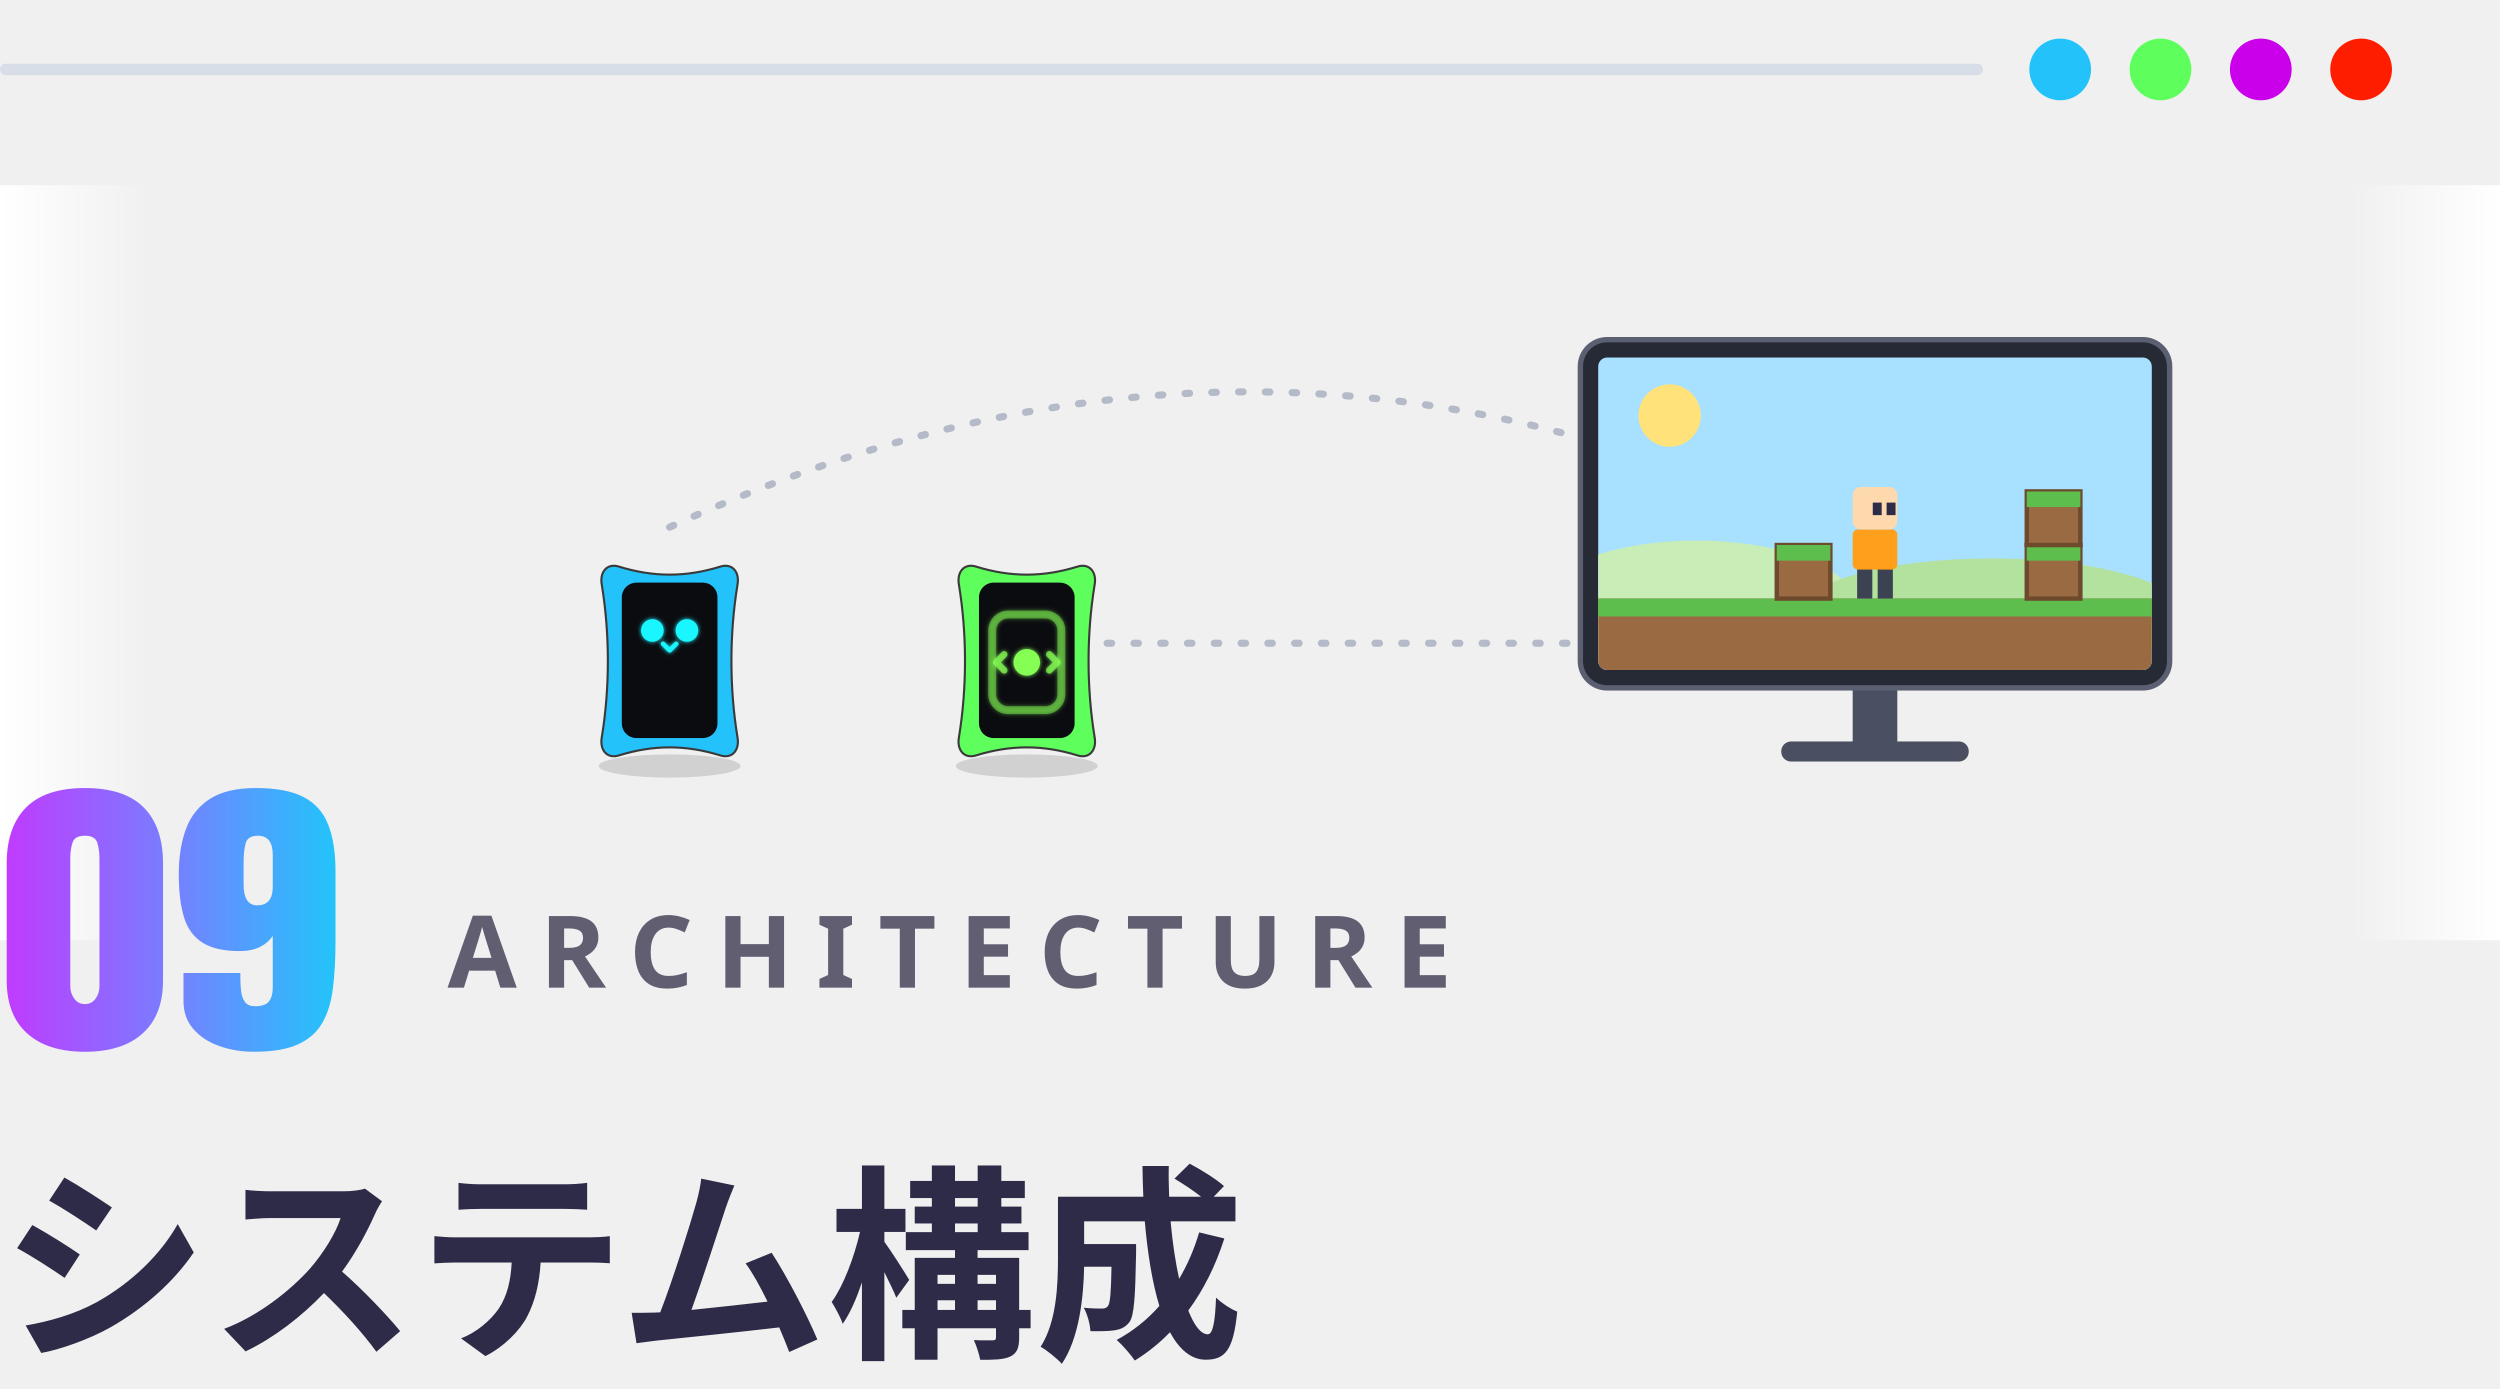
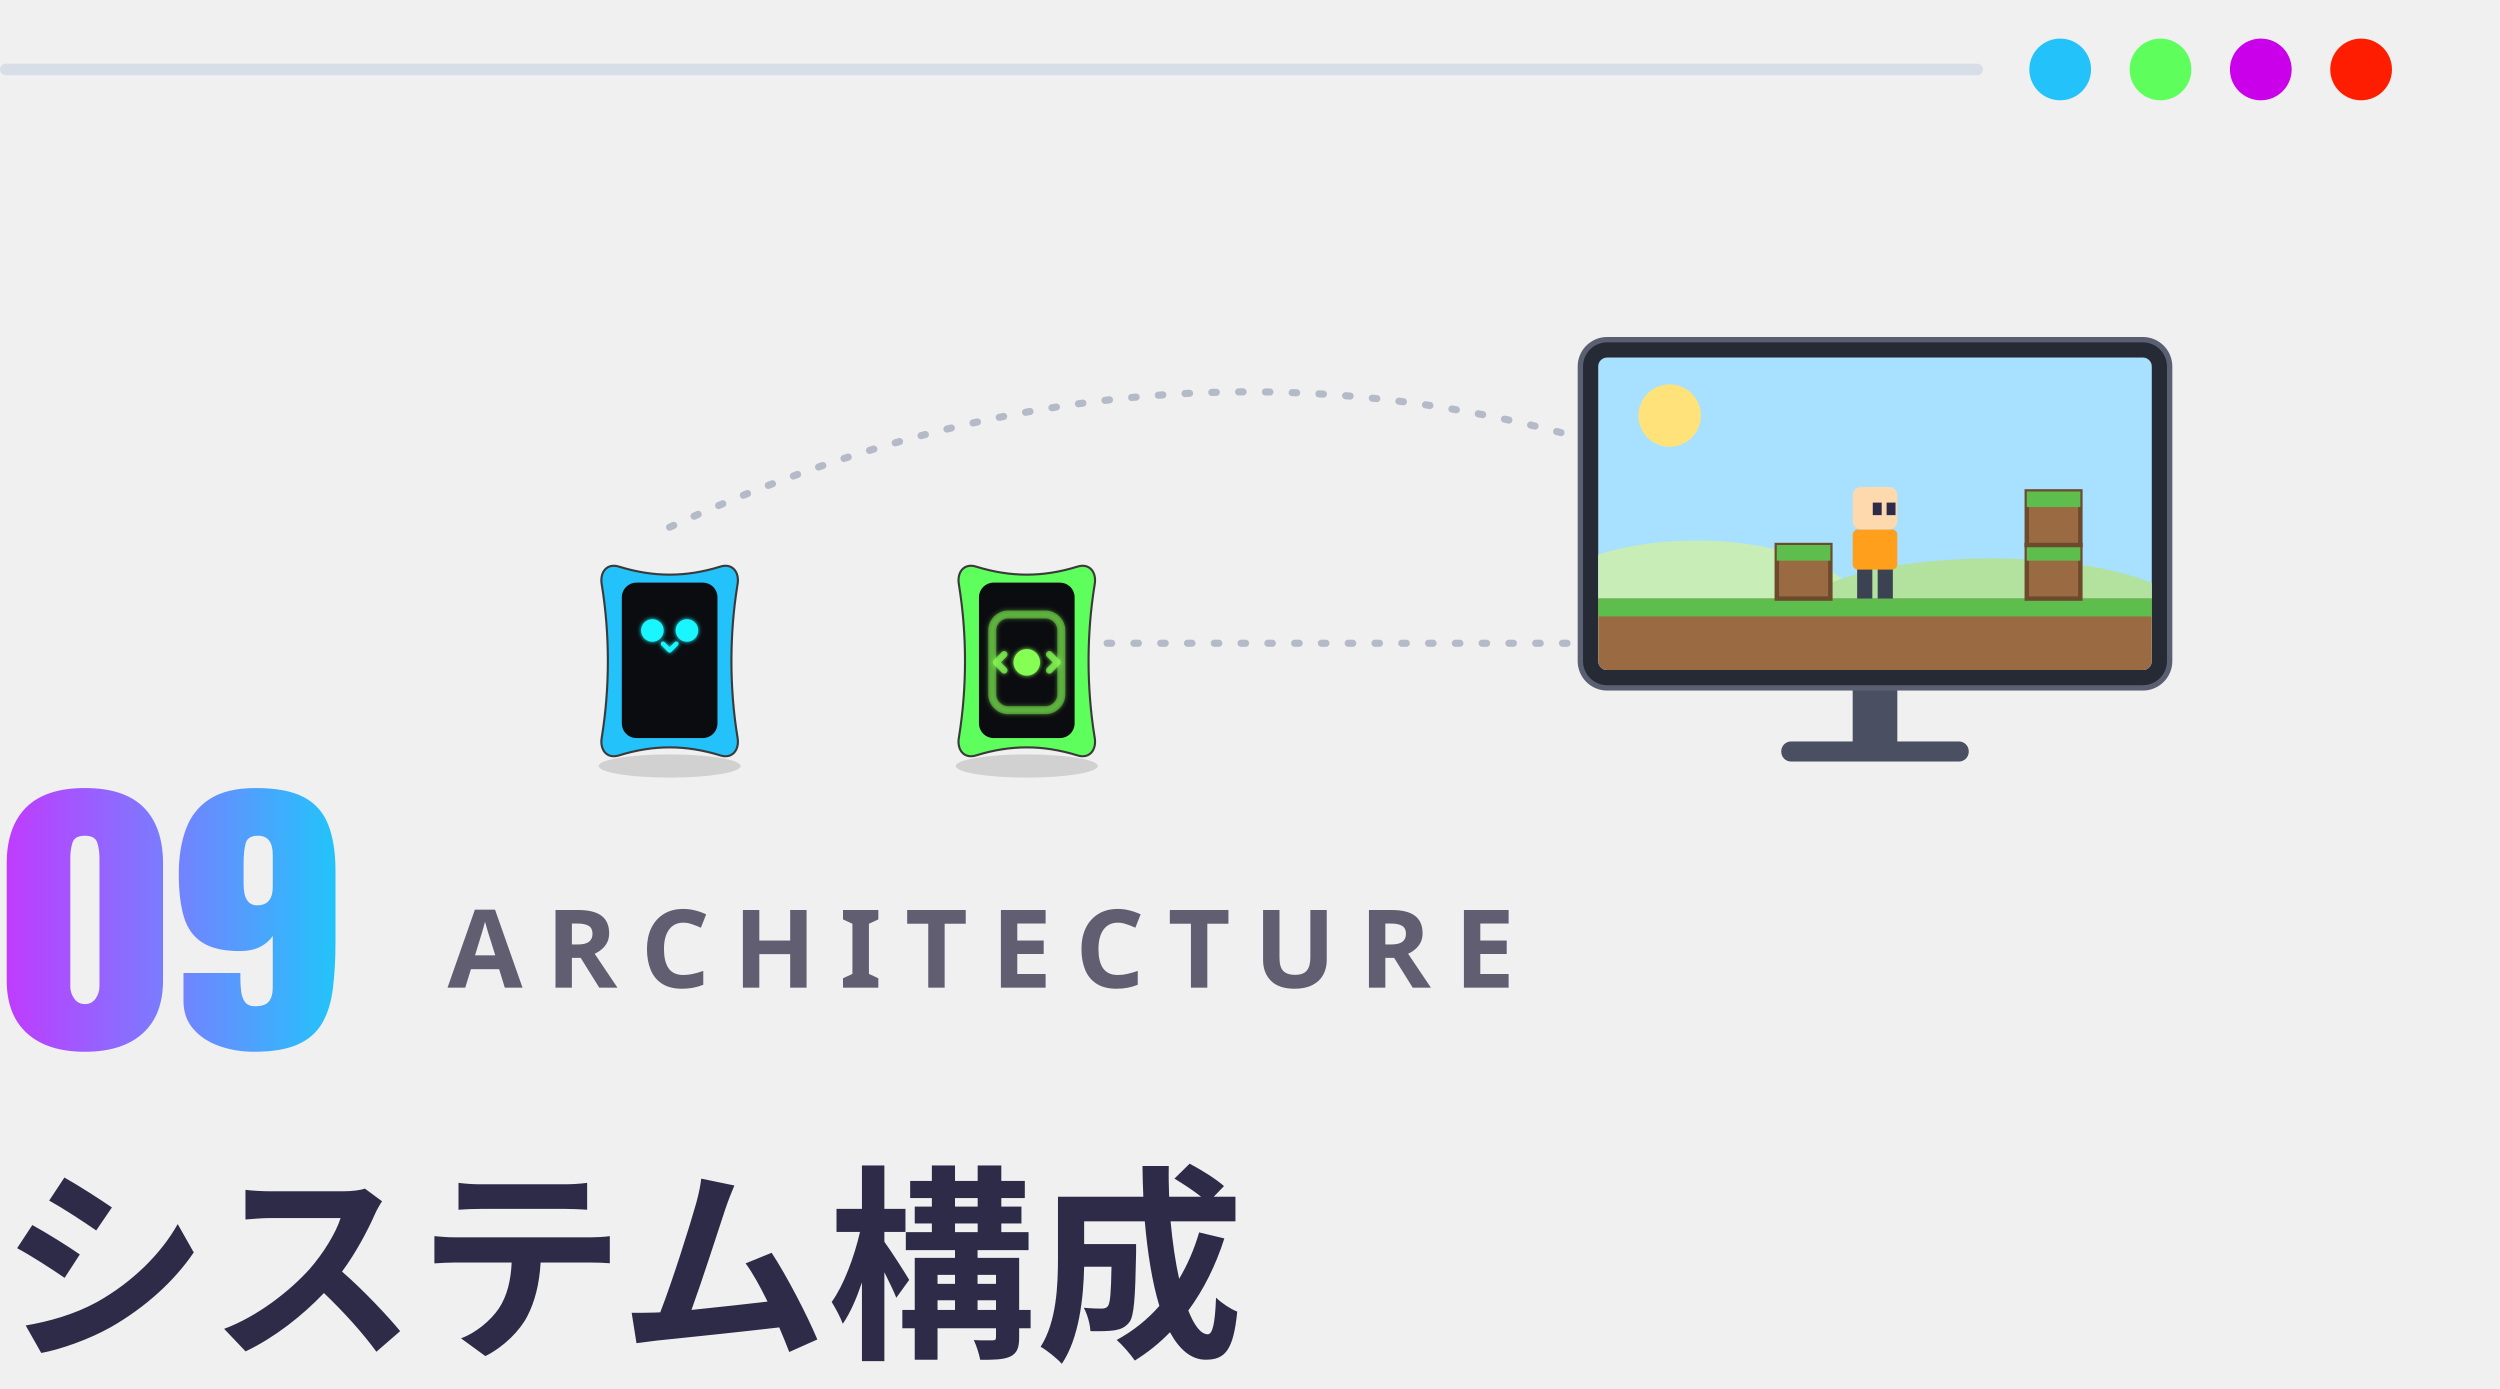
<svg xmlns="http://www.w3.org/2000/svg" viewBox="0 0 324 180" width="324" height="180" role="img">
  <defs>
    <filter id="glow" x="-30%" y="-30%" width="160%" height="160%">
      <feGaussianBlur stdDeviation="1.6" />
    </filter>
    <linearGradient id="brand" x1="0" y1="0" x2="1" y2="0">
      <stop offset="0" stop-color="#C03BFF" />
      <stop offset=".55" stop-color="#6F86FF" />
      <stop offset="1" stop-color="#22C4FA" />
    </linearGradient>
    <linearGradient id="bg" x1="0" y1="0" x2="1" y2="1">
      <stop offset="0" stop-color="#E8FAFF" />
      <stop offset="1" stop-color="#FFF5DC" />
    </linearGradient>
    <style>
.jp{font-family:'Hiragino Sans','Hiragino Kaku Gothic ProN','Yu Gothic UI','Yu Gothic','Meiryo','Noto Sans JP','Noto Sans CJK JP',sans-serif}
.disp{font-family:Impact,Haettenschweiler,'Anton','Arial Narrow Bold','Arial Black',sans-serif}
.gh{font-family:-apple-system,BlinkMacSystemFont,'Segoe UI','Noto Sans',Helvetica,Arial,sans-serif}
.rnd{font-family:RcRounded,'Hiragino Maru Gothic ProN','Yu Gothic UI','Noto Sans JP',sans-serif}
.hand{font-family:RcHand,'Hiragino Maru Gothic ProN','Yu Gothic UI','Noto Sans JP',sans-serif}
.mono{font-family:ui-monospace,SFMono-Regular,'Cascadia Mono',Consolas,'Liberation Mono',monospace}

@keyframes bob{0%,100%{transform:translateY(0)}50%{transform:translateY(-5px)}}
@keyframes blink{0%,90%,100%{transform:scaleY(1)}94%{transform:scaleY(.12)}}
@keyframes flow{to{stroke-dashoffset:-28}}
@keyframes pulse{0%,100%{opacity:.55}50%{opacity:1}}
.bob{animation:bob 2.6s ease-in-out infinite}
.eyes{transform-box:fill-box;transform-origin:center;animation:blink 4.8s infinite}
.flow{stroke-dasharray:6 8;animation:flow 1.1s linear infinite}
.pulse{animation:pulse 2.4s ease-in-out infinite}
@media (prefers-reduced-motion:reduce){.bob,.eyes,.flow,.pulse{animation:none}}
@keyframes spin{to{transform:rotate(360deg)}}.spin{animation:spin 1.1s linear infinite}@keyframes drip{0%{transform:translateY(0);opacity:1}100%{transform:translateY(8px);opacity:0}}.drip{animation:drip .8s ease-in infinite}@media (prefers-reduced-motion:reduce){*{animation:none!important}}@keyframes ln9{0%{transform:translateX(0);opacity:0}10%{opacity:1}90%{opacity:1}100%{transform:translateX(102.0px);opacity:0}}.ln9{animation:ln9 .72s linear infinite}@keyframes k-lnv9{0%{opacity:0}3.7%{opacity:0}4%{opacity:1}92%{opacity:1}92.3%{opacity:0}100%{opacity:0}}.lnv9{opacity:0;animation:k-lnv9 9s linear infinite}@keyframes k-w9{0%{transform:translate(0px,0px);animation-timing-function:cubic-bezier(.45,0,.55,1)}25%{transform:translate(-24px,0px);animation-timing-function:cubic-bezier(.45,0,.55,1)}50%{transform:translate(0px,0px);animation-timing-function:cubic-bezier(.45,0,.55,1)}75%{transform:translate(-24px,0px);animation-timing-function:cubic-bezier(.45,0,.55,1)}100%{transform:translate(0px,0px)}}.w9{animation:k-w9 9s linear infinite}@keyframes k-ok9{0%{transform:scale(0)}29%{transform:scale(0);animation-timing-function:cubic-bezier(0,.55,.45,1)}31.5%{transform:scale(1.3);animation-timing-function:cubic-bezier(.45,0,.55,1)}33%{transform:scale(1)}42%{transform:scale(1);animation-timing-function:cubic-bezier(.55,0,1,.45)}44%{transform:scale(0)}100%{transform:scale(0)}}.ok9{animation:k-ok9 9s linear infinite;transform-box:fill-box;transform-origin:50% 50%}.ok9{transform:scale(0)}@keyframes k-e9x{0%{transform:translateX(150px)}9%{transform:translateX(150px);animation-timing-function:linear}29%{transform:translateX(356.0px)}100%{transform:translateX(356.0px)}}@keyframes k-e9y{0%{transform:translateY(40px)}9%{transform:translateY(40px);animation-timing-function:cubic-bezier(0,.55,.45,1)}19%{transform:translateY(14px);animation-timing-function:cubic-bezier(.55,0,1,.45)}29%{transform:translateY(22px)}100%{transform:translateY(22px)}}@keyframes k-e9o{0%{opacity:0}8.8%{opacity:0}9%{opacity:1}29%{opacity:1}29.2%{opacity:0}100%{opacity:0}}.e9x{animation:k-e9x 9s linear infinite}.e9y{animation:k-e9y 9s linear infinite}.e9o{opacity:0;animation:k-e9o 9s linear infinite}@keyframes k-e9r{0%{transform:rotate(0deg)}9%{transform:rotate(0deg);animation-timing-function:linear}29%{transform:rotate(-20deg)}100%{transform:rotate(-20deg)}}.e9r{animation:k-e9r 9s linear infinite;transform-box:fill-box;transform-origin:50% 50%}@keyframes k-e9bx{0%{transform:translateX(356.0px)}50%{transform:translateX(356.0px);animation-timing-function:linear}66%{transform:translateX(150px)}100%{transform:translateX(150px)}}@keyframes k-e9by{0%{transform:translateY(22px)}50%{transform:translateY(22px);animation-timing-function:cubic-bezier(0,.55,.45,1)}58%{transform:translateY(14px);animation-timing-function:cubic-bezier(.55,0,1,.45)}66%{transform:translateY(40px)}100%{transform:translateY(40px)}}@keyframes k-e9bo{0%{opacity:0}49.8%{opacity:0}50%{opacity:1}66%{opacity:1}66.2%{opacity:0}100%{opacity:0}}.e9bx{animation:k-e9bx 9s linear infinite}.e9by{animation:k-e9by 9s linear infinite}.e9bo{opacity:0;animation:k-e9bo 9s linear infinite}@keyframes k-e9br{0%{transform:rotate(0deg)}50%{transform:rotate(0deg);animation-timing-function:linear}66%{transform:rotate(20deg)}100%{transform:rotate(20deg)}}.e9br{animation:k-e9br 9s linear infinite;transform-box:fill-box;transform-origin:50% 50%}@keyframes k-e9gx{0%{transform:translateX(356.0px)}52%{transform:translateX(356.0px);animation-timing-function:linear}66%{transform:translateX(230px)}100%{transform:translateX(230px)}}@keyframes k-e9gy{0%{transform:translateY(22px)}52%{transform:translateY(22px);animation-timing-function:cubic-bezier(0,.55,.45,1)}59%{transform:translateY(16px);animation-timing-function:cubic-bezier(.55,0,1,.45)}66%{transform:translateY(40px)}100%{transform:translateY(40px)}}@keyframes k-e9go{0%{opacity:0}51.8%{opacity:0}52%{opacity:1}66%{opacity:1}66.2%{opacity:0}100%{opacity:0}}.e9gx{animation:k-e9gx 9s linear infinite}.e9gy{animation:k-e9gy 9s linear infinite}.e9go{opacity:0;animation:k-e9go 9s linear infinite}@keyframes k-e9gr{0%{transform:rotate(0deg)}52%{transform:rotate(0deg);animation-timing-function:linear}66%{transform:rotate(20deg)}100%{transform:rotate(20deg)}}.e9gr{animation:k-e9gr 9s linear infinite;transform-box:fill-box;transform-origin:50% 50%}@keyframes x-b9{0%{transform:translateX(0px);animation-timing-function:cubic-bezier(.45,0,.55,1)}6%{transform:translateX(0px);animation-timing-function:cubic-bezier(.45,0,.55,1)}9%{transform:translateX(0px);animation-timing-function:cubic-bezier(.55,0,1,.45)}11.5%{transform:translateX(0px);animation-timing-function:cubic-bezier(.45,0,.55,1)}13%{transform:translateX(0px);animation-timing-function:cubic-bezier(.45,0,.55,1)}64%{transform:translateX(0px);animation-timing-function:cubic-bezier(.45,0,.55,1)}66%{transform:translateX(0px);animation-timing-function:cubic-bezier(0,.55,.45,1)}67%{transform:translateX(0px);animation-timing-function:cubic-bezier(0,.55,.45,1)}70%{transform:translateX(0px);animation-timing-function:cubic-bezier(.55,0,1,.45)}73%{transform:translateX(0px);animation-timing-function:cubic-bezier(0,.55,.45,1)}75%{transform:translateX(0px);animation-timing-function:cubic-bezier(.45,0,.55,1)}92%{transform:translateX(0px);animation-timing-function:cubic-bezier(.45,0,.55,1)}100%{transform:translateX(0px);animation-timing-function:cubic-bezier(.45,0,.55,1)}}@keyframes y-b9{0%{transform:translateY(0px);animation-timing-function:cubic-bezier(.45,0,.55,1)}6%{transform:translateY(0px);animation-timing-function:cubic-bezier(.45,0,.55,1)}9%{transform:translateY(-8px);animation-timing-function:cubic-bezier(.55,0,1,.45)}11.5%{transform:translateY(0px);animation-timing-function:cubic-bezier(.45,0,.55,1)}13%{transform:translateY(0px);animation-timing-function:cubic-bezier(.45,0,.55,1)}64%{transform:translateY(0px);animation-timing-function:cubic-bezier(.45,0,.55,1)}66%{transform:translateY(0px);animation-timing-function:cubic-bezier(0,.55,.45,1)}67%{transform:translateY(0px);animation-timing-function:cubic-bezier(0,.55,.45,1)}70%{transform:translateY(-10px);animation-timing-function:cubic-bezier(.55,0,1,.45)}73%{transform:translateY(0px);animation-timing-function:cubic-bezier(0,.55,.45,1)}75%{transform:translateY(0px);animation-timing-function:cubic-bezier(.45,0,.55,1)}92%{transform:translateY(0px);animation-timing-function:cubic-bezier(.45,0,.55,1)}100%{transform:translateY(0px);animation-timing-function:cubic-bezier(.45,0,.55,1)}}@keyframes p-b9{0%{transform:rotate(0deg) scale(1,1);animation-timing-function:cubic-bezier(.45,0,.55,1)}6%{transform:rotate(-6deg) scale(1.04,0.95);animation-timing-function:cubic-bezier(.45,0,.55,1)}9%{transform:rotate(8deg) scale(0.95,1.06);animation-timing-function:cubic-bezier(.55,0,1,.45)}11.5%{transform:rotate(0deg) scale(1.06,0.94);animation-timing-function:cubic-bezier(.45,0,.55,1)}13%{transform:rotate(0deg) scale(1,1);animation-timing-function:cubic-bezier(.45,0,.55,1)}64%{transform:rotate(0deg) scale(1,1);animation-timing-function:cubic-bezier(.45,0,.55,1)}66%{transform:rotate(0deg) scale(1.1,0.88);animation-timing-function:cubic-bezier(0,.55,.45,1)}67%{transform:rotate(0deg) scale(1.1,0.88);animation-timing-function:cubic-bezier(0,.55,.45,1)}70%{transform:rotate(0deg) scale(0.93,1.1);animation-timing-function:cubic-bezier(.55,0,1,.45)}73%{transform:rotate(0deg) scale(1.1,0.88);animation-timing-function:cubic-bezier(0,.55,.45,1)}75%{transform:rotate(0deg) scale(1,1);animation-timing-function:cubic-bezier(.45,0,.55,1)}92%{transform:rotate(0deg) scale(1,1);animation-timing-function:cubic-bezier(.45,0,.55,1)}100%{transform:rotate(0deg) scale(1,1);animation-timing-function:cubic-bezier(.45,0,.55,1)}}.x-b9{animation:x-b9 9s linear 0s infinite}.y-b9{animation:y-b9 9s linear 0s infinite}.p-b9{animation:p-b9 9s linear 0s infinite;transform-box:fill-box;transform-origin:50% 100%}@keyframes s-b9{0%{transform:scale(1.00);animation-timing-function:cubic-bezier(.45,0,.55,1)}6%{transform:scale(1.00);animation-timing-function:cubic-bezier(.45,0,.55,1)}9%{transform:scale(0.82);animation-timing-function:cubic-bezier(.55,0,1,.45)}11.5%{transform:scale(1.00);animation-timing-function:cubic-bezier(.45,0,.55,1)}13%{transform:scale(1.00);animation-timing-function:cubic-bezier(.45,0,.55,1)}64%{transform:scale(1.00);animation-timing-function:cubic-bezier(.45,0,.55,1)}66%{transform:scale(1.00);animation-timing-function:cubic-bezier(0,.55,.45,1)}67%{transform:scale(1.00);animation-timing-function:cubic-bezier(0,.55,.45,1)}70%{transform:scale(0.78);animation-timing-function:cubic-bezier(.55,0,1,.45)}73%{transform:scale(1.00);animation-timing-function:cubic-bezier(0,.55,.45,1)}75%{transform:scale(1.00);animation-timing-function:cubic-bezier(.45,0,.55,1)}92%{transform:scale(1.00);animation-timing-function:cubic-bezier(.45,0,.55,1)}100%{transform:scale(1.00);animation-timing-function:cubic-bezier(.45,0,.55,1)}}.s-b9{animation:s-b9 9s linear 0s infinite;transform-box:fill-box;transform-origin:50% 50%}@keyframes k-b9-f0{0%{opacity:1}66%{opacity:1}66.3%{opacity:0}91.7%{opacity:0}92%{opacity:1}100%{opacity:1}}.b9-f0{opacity:1;animation:k-b9-f0 9s linear infinite}@keyframes k-b9-f1{0%{opacity:0}65.7%{opacity:0}66%{opacity:1}92%{opacity:1}92.3%{opacity:0}100%{opacity:0}}.b9-f1{opacity:0;animation:k-b9-f1 9s linear infinite}@keyframes x-g9{0%{transform:translateX(0px);animation-timing-function:cubic-bezier(.45,0,.55,1)}25%{transform:translateX(0px);animation-timing-function:cubic-bezier(.45,0,.55,1)}50%{transform:translateX(0px);animation-timing-function:cubic-bezier(.45,0,.55,1)}66%{transform:translateX(0px);animation-timing-function:cubic-bezier(.45,0,.55,1)}67.5%{transform:translateX(0px);animation-timing-function:cubic-bezier(0,.55,.45,1)}70%{transform:translateX(0px);animation-timing-function:cubic-bezier(.55,0,1,.45)}72.5%{transform:translateX(0px);animation-timing-function:cubic-bezier(.45,0,.55,1)}75%{transform:translateX(0px);animation-timing-function:cubic-bezier(.45,0,.55,1)}100%{transform:translateX(0px);animation-timing-function:cubic-bezier(.45,0,.55,1)}}@keyframes y-g9{0%{transform:translateY(0px);animation-timing-function:cubic-bezier(.45,0,.55,1)}25%{transform:translateY(0px);animation-timing-function:cubic-bezier(.45,0,.55,1)}50%{transform:translateY(0px);animation-timing-function:cubic-bezier(.45,0,.55,1)}66%{transform:translateY(0px);animation-timing-function:cubic-bezier(.45,0,.55,1)}67.5%{transform:translateY(0px);animation-timing-function:cubic-bezier(0,.55,.45,1)}70%{transform:translateY(-8px);animation-timing-function:cubic-bezier(.55,0,1,.45)}72.5%{transform:translateY(0px);animation-timing-function:cubic-bezier(.45,0,.55,1)}75%{transform:translateY(0px);animation-timing-function:cubic-bezier(.45,0,.55,1)}100%{transform:translateY(0px);animation-timing-function:cubic-bezier(.45,0,.55,1)}}@keyframes p-g9{0%{transform:rotate(-4deg) scale(1,1);animation-timing-function:cubic-bezier(.45,0,.55,1)}25%{transform:rotate(4deg) scale(1,1);animation-timing-function:cubic-bezier(.45,0,.55,1)}50%{transform:rotate(-4deg) scale(1,1);animation-timing-function:cubic-bezier(.45,0,.55,1)}66%{transform:rotate(2deg) scale(1,1);animation-timing-function:cubic-bezier(.45,0,.55,1)}67.5%{transform:rotate(0deg) scale(1.1,0.88);animation-timing-function:cubic-bezier(0,.55,.45,1)}70%{transform:rotate(0deg) scale(0.95,1.06);animation-timing-function:cubic-bezier(.55,0,1,.45)}72.5%{transform:rotate(0deg) scale(1.06,0.94);animation-timing-function:cubic-bezier(.45,0,.55,1)}75%{transform:rotate(4deg) scale(1,1);animation-timing-function:cubic-bezier(.45,0,.55,1)}100%{transform:rotate(-4deg) scale(1,1);animation-timing-function:cubic-bezier(.45,0,.55,1)}}.x-g9{animation:x-g9 9s linear 0s infinite}.y-g9{animation:y-g9 9s linear 0s infinite}.p-g9{animation:p-g9 9s linear 0s infinite;transform-box:fill-box;transform-origin:50% 100%}@keyframes s-g9{0%{transform:scale(1.00);animation-timing-function:cubic-bezier(.45,0,.55,1)}25%{transform:scale(1.00);animation-timing-function:cubic-bezier(.45,0,.55,1)}50%{transform:scale(1.00);animation-timing-function:cubic-bezier(.45,0,.55,1)}66%{transform:scale(1.00);animation-timing-function:cubic-bezier(.45,0,.55,1)}67.5%{transform:scale(1.00);animation-timing-function:cubic-bezier(0,.55,.45,1)}70%{transform:scale(0.82);animation-timing-function:cubic-bezier(.55,0,1,.45)}72.5%{transform:scale(1.00);animation-timing-function:cubic-bezier(.45,0,.55,1)}75%{transform:scale(1.00);animation-timing-function:cubic-bezier(.45,0,.55,1)}100%{transform:scale(1.00);animation-timing-function:cubic-bezier(.45,0,.55,1)}}.s-g9{animation:s-g9 9s linear 0s infinite;transform-box:fill-box;transform-origin:50% 50%}@keyframes k-g9-f0{0%{opacity:1}100%{opacity:1}}.g9-f0{opacity:1;animation:k-g9-f0 9s linear infinite}@keyframes k-g9k{0%{transform:translate(12px,0px);animation-timing-function:cubic-bezier(.45,0,.55,1)}25%{transform:translate(-12px,0px);animation-timing-function:cubic-bezier(.45,0,.55,1)}50%{transform:translate(12px,0px);animation-timing-function:cubic-bezier(.45,0,.55,1)}75%{transform:translate(-12px,0px);animation-timing-function:cubic-bezier(.45,0,.55,1)}100%{transform:translate(12px,0px)}}.g9k{animation:k-g9k 9s linear infinite}</style>
  </defs>
  <rect x="0" y="8.25" width="257" height="1.5" rx=".75" fill="#D8DEE8" />
  <circle cx="267" cy="9" r="4" fill="#24C2FA" />
  <circle cx="280" cy="9" r="4" fill="#5EFF5D" />
  <circle cx="293" cy="9" r="4" fill="#CB00EA" />
  <circle cx="306" cy="9" r="4" fill="#FF1D00" />
  <g transform="translate(0 44)">
    <defs>
-       <linearGradient id="stagefade" x1="0" y1="0" x2="324" y2="0" gradientUnits="userSpaceOnUse">
-         <stop offset="0" stop-color="#FFFFFF" />
-         <stop offset="0.06" stop-color="#FFFFFF" stop-opacity="0" />
-         <stop offset="0.94" stop-color="#FFFFFF" stop-opacity="0" />
-         <stop offset="1" stop-color="#FFFFFF" />
-       </linearGradient>
      <clipPath id="stage">
        <rect x="0" y="-20" width="324" height="97.857" />
      </clipPath>
    </defs>
    <g clip-path="url(#stage)">
      <svg x="0.0" y="0.0" width="324.0" height="57.9" viewBox="0 0 560 100" overflow="visible">
        <path d="M150 42Q254.0 -6 354.0 22" fill="none" stroke="#9AA3B5" stroke-width="1.6" stroke-dasharray="1 5" stroke-linecap="round" opacity=".7" />
        <path d="M248 68H352.0" stroke="#9AA3B5" stroke-width="1.6" stroke-dasharray="1 5" stroke-linecap="round" opacity=".7" />
        <g class="lnv9">
          <circle class="ln9" style="animation-delay:0.00s" cx="248" cy="68" r="2.6" fill="#5EFF5D" stroke="#FFFFFF" stroke-width="1" />
          <circle class="ln9" style="animation-delay:-0.09s" cx="248" cy="68" r="2.6" fill="#5EFF5D" stroke="#FFFFFF" stroke-width="1" />
          <circle class="ln9" style="animation-delay:-0.18s" cx="248" cy="68" r="2.6" fill="#5EFF5D" stroke="#FFFFFF" stroke-width="1" />
          <circle class="ln9" style="animation-delay:-0.27s" cx="248" cy="68" r="2.6" fill="#5EFF5D" stroke="#FFFFFF" stroke-width="1" />
          <circle class="ln9" style="animation-delay:-0.36s" cx="248" cy="68" r="2.6" fill="#5EFF5D" stroke="#FFFFFF" stroke-width="1" />
          <circle class="ln9" style="animation-delay:-0.45s" cx="248" cy="68" r="2.6" fill="#5EFF5D" stroke="#FFFFFF" stroke-width="1" />
          <circle class="ln9" style="animation-delay:-0.54s" cx="248" cy="68" r="2.6" fill="#5EFF5D" stroke="#FFFFFF" stroke-width="1" />
          <circle class="ln9" style="animation-delay:-0.63s" cx="248" cy="68" r="2.6" fill="#5EFF5D" stroke="#FFFFFF" stroke-width="1" />
        </g>
        <rect x="415" y="78" width="10" height="13" fill="#4A5062" />
        <rect x="399" y="90" width="42" height="4.5" rx="2.2" fill="#4A5062" />
        <rect x="354.0" y="0" width="132" height="78" rx="6" fill="#262A35" stroke="#5A6072" stroke-width="1.2" />
        <clipPath id="mon">
          <rect x="358.0" y="4" width="124" height="70" rx="2" />
        </clipPath>
        <g clip-path="url(#mon)">
          <g transform="translate(358.0 4)">
            <rect width="124" height="70" fill="#A8E0FF" />
            <circle cx="16" cy="13" r="7" fill="#FFE27A" />
            <ellipse cx="22" cy="56" rx="36" ry="15" fill="#C9EDB6" />
            <ellipse cx="88" cy="58" rx="44" ry="13" fill="#B3E19E" />
            <g class="w9">
              <rect x="-10" y="54" width="180" height="20" fill="#9A6A43" />
              <rect x="-10" y="54" width="180" height="4" fill="#5DBE4E" />
              <rect x="40" y="42" width="12" height="12" fill="#9A6A43" stroke="#6E4A2D" stroke-width="1" />
              <rect x="40" y="42" width="12" height="3.5" fill="#5DBE4E" />
              <rect x="96" y="42" width="12" height="12" fill="#9A6A43" stroke="#6E4A2D" stroke-width="1" />
              <rect x="96" y="42" width="12" height="3.5" fill="#5DBE4E" />
              <rect x="96" y="30" width="12" height="12" fill="#9A6A43" stroke="#6E4A2D" stroke-width="1" />
              <rect x="96" y="30" width="12" height="3.5" fill="#5DBE4E" />
              <rect x="140" y="42" width="12" height="12" fill="#9A6A43" stroke="#6E4A2D" stroke-width="1" />
              <rect x="140" y="42" width="12" height="3.5" fill="#5DBE4E" />
            </g>
            <g transform="translate(62 54)">
              <rect x="-4" y="-7" width="3.4" height="7" fill="#3B4252" />
              <rect x=".6" y="-7" width="3.4" height="7" fill="#3B4252" />
              <rect x="-5" y="-15.5" width="10" height="9" rx="1.2" fill="#FF9F1C" />
              <rect x="-5" y="-25" width="10" height="9.5" rx="1.8" fill="#FFD9AE" />
              <rect x="-0.5" y="-21.5" width="2" height="2.8" fill="#2E2B48" />
              <rect x="2.6" y="-21.5" width="2" height="2.8" fill="#2E2B48" />
            </g>
            <g class="ok9">
              <circle cx="112" cy="12" r="8" fill="#2DA44E" stroke="#FFFFFF" stroke-width="1.5" />
              <path d="M108 12l3 3 5.5-6" fill="none" stroke="#FFFFFF" stroke-width="2.2" stroke-linecap="round" stroke-linejoin="round" />
            </g>
          </g>
        </g>
        <g class="e9x">
          <g class="e9y">
            <g class="e9o">
              <g class="e9r">
                <rect x="-9" y="-6.5" width="18" height="13" rx="2" fill="#FFFFFF" stroke="#24C2FA" stroke-width="1.8" />
                <path d="M-8 -5l8 6 8-6" fill="none" stroke="#24C2FA" stroke-width="1.6" stroke-linejoin="round" />
              </g>
            </g>
          </g>
        </g>
        <g class="e9bx">
          <g class="e9by">
            <g class="e9bo">
              <g class="e9br">
                <rect x="-9" y="-6.5" width="18" height="13" rx="2" fill="#FFFFFF" stroke="#2DA44E" stroke-width="1.8" />
                <path d="M-8 -5l8 6 8-6" fill="none" stroke="#2DA44E" stroke-width="1.6" stroke-linejoin="round" />
              </g>
            </g>
          </g>
        </g>
        <g class="e9gx">
          <g class="e9gy">
            <g class="e9go">
              <g class="e9gr">
                <rect x="-9" y="-6.5" width="18" height="13" rx="2" fill="#FFFFFF" stroke="#2DA44E" stroke-width="1.8" />
                <path d="M-8 -5l8 6 8-6" fill="none" stroke="#2DA44E" stroke-width="1.6" stroke-linejoin="round" />
              </g>
            </g>
          </g>
        </g>
        <g transform="translate(150 94)">
          <g class="x-b9">
            <ellipse class="s-b9" cx="0" cy="1.5" rx="15.9" ry="2.6" fill="#000" opacity=".13" />
            <g class="y-b9">
              <g class="p-b9">
                <g transform="translate(-14.88 -44.34) scale(0.2976)">
                  <path d="M12 4C38 12 62 12 88 4C97 1 103 8 101 18C95 55 95 95 101 132C103 142 97 149 88 146C62 138 38 138 12 146C3 149-3 142-1 132C5 95 5 55-1 18C-3 8 3 1 12 4Z" fill="#24C2FA" stroke="#3A3A3A" stroke-width="1.6" />
                  <rect x="14" y="16" width="72" height="117" rx="11" fill="#0B0C10" />
                  <g class="b9-f0">
                    <g filter="url(#glow)" aria-hidden="true" transform="translate(0 6)">
                      <g class="eyes">
                        <circle cx="37" cy="46" r="8.5" fill="#19F6FF" />
                        <circle cx="63" cy="46" r="8.5" fill="#19F6FF" />
                      </g>
                      <path d="M45 56l5 5 5-5" fill="none" stroke="#19F6FF" stroke-width="3.4" stroke-linecap="round" stroke-linejoin="round" />
                    </g>
                    <g transform="translate(0 6)">
                      <g class="eyes">
                        <circle cx="37" cy="46" r="8.5" fill="#19F6FF" />
                        <circle cx="63" cy="46" r="8.5" fill="#19F6FF" />
                      </g>
                      <path d="M45 56l5 5 5-5" fill="none" stroke="#19F6FF" stroke-width="3.4" stroke-linecap="round" stroke-linejoin="round" />
                    </g>
                  </g>
                  <g class="b9-f1">
                    <g filter="url(#glow)" aria-hidden="true">
                      <path d="M27 52q8-11 16 0M57 52q8-11 16 0M40 63q10 11 20 0" fill="none" stroke="#19F6FF" stroke-width="4.5" stroke-linecap="round" stroke-linejoin="round" />
                    </g>
                    <g>
                      <path d="M27 52q8-11 16 0M57 52q8-11 16 0M40 63q10 11 20 0" fill="none" stroke="#19F6FF" stroke-width="4.5" stroke-linecap="round" stroke-linejoin="round" />
                    </g>
                  </g>
                </g>
              </g>
            </g>
          </g>
        </g>
        <g transform="translate(230 94)">
          <g class="x-g9">
            <ellipse class="s-g9" cx="0" cy="1.5" rx="15.9" ry="2.6" fill="#000" opacity=".13" />
            <g class="y-g9">
              <g class="p-g9">
                <g transform="translate(-14.88 -44.34) scale(0.2976)">
                  <path d="M12 4C38 12 62 12 88 4C97 1 103 8 101 18C95 55 95 95 101 132C103 142 97 149 88 146C62 138 38 138 12 146C3 149-3 142-1 132C5 95 5 55-1 18C-3 8 3 1 12 4Z" fill="#5EFF5D" stroke="#3A3A3A" stroke-width="1.6" />
                  <rect x="14" y="16" width="72" height="117" rx="11" fill="#0B0C10" />
                  <g class="g9-f0">
                    <g filter="url(#glow)" aria-hidden="true">
                      <rect x="24" y="40" width="52" height="72" rx="12" fill="none" stroke="#86FF55" stroke-width="6" opacity=".45" />
                      <path d="M33 70l-6 6 6 6M67 70l6 6-6 6" fill="none" stroke="#86FF55" stroke-width="5" stroke-linecap="round" stroke-linejoin="round" opacity=".7" />
                      <g class="g9k">
                        <circle cx="50" cy="76" r="10" fill="#86FF55" />
                      </g>
                    </g>
                    <g>
                      <rect x="24" y="40" width="52" height="72" rx="12" fill="none" stroke="#86FF55" stroke-width="6" opacity=".45" />
                      <path d="M33 70l-6 6 6 6M67 70l6 6-6 6" fill="none" stroke="#86FF55" stroke-width="5" stroke-linecap="round" stroke-linejoin="round" opacity=".7" />
                      <g class="g9k">
                        <circle cx="50" cy="76" r="10" fill="#86FF55" />
                      </g>
                    </g>
                  </g>
                </g>
              </g>
            </g>
          </g>
        </g>
      </svg>
-       <rect x="0" y="-20" width="324" height="97.857" fill="url(#stagefade)" />
    </g>
    <g transform="translate(0 50)">
      <path d="M11 42.31Q6.15 42.31 3.51 39.92Q0.87 37.54 0.87 33.06V17.91Q0.87 13.18 3.38 10.65Q5.89 8.13 11 8.13Q16.13 8.13 18.63 10.65Q21.13 13.18 21.13 17.91V33.06Q21.13 37.54 18.5 39.92Q15.87 42.31 11 42.31ZM11 36.13Q11.89 36.13 12.39 35.42Q12.89 34.71 12.89 33.84V17.26Q12.89 16.08 12.6 15.19Q12.3 14.31 11 14.31Q9.7 14.31 9.4 15.19Q9.11 16.08 9.11 17.26V33.84Q9.11 34.71 9.62 35.42Q10.13 36.13 11 36.13ZM32.93 42.31Q30.52 42.31 28.43 41.57Q26.35 40.84 25.07 39.37Q23.78 37.9 23.78 35.73V32.1H31.15V32.79Q31.15 33.63 31.25 34.47Q31.35 35.31 31.75 35.86Q32.15 36.41 33.07 36.41Q34.35 36.41 34.85 35.79Q35.35 35.17 35.35 34.01V27.28Q34.8 28.15 33.72 28.71Q32.63 29.26 31.07 29.26Q27.91 29.26 26.2 28.14Q24.48 27.03 23.83 24.82Q23.17 22.6 23.17 19.28Q23.17 15.93 24.11 13.42Q25.04 10.91 27.23 9.52Q29.41 8.13 33.15 8.13Q37.15 8.13 39.39 9.32Q41.63 10.51 42.55 12.91Q43.48 15.3 43.48 18.9V27.98Q43.48 31.47 43.14 34.14Q42.8 36.81 41.74 38.62Q40.67 40.44 38.57 41.37Q36.46 42.31 32.93 42.31ZM33.33 23.33Q35.35 23.33 35.35 20.94V16.79Q35.35 14.31 33.43 14.31Q32.09 14.31 31.83 15.31Q31.57 16.31 31.57 17.87V20.58Q31.57 23.33 33.33 23.33Z" fill="url(#brand)" />
-       <text x="58" y="34" class="gh" font-size="13" font-weight="600" fill="#625E72" text-anchor="start" letter-spacing="3">ARCHITECTURE</text>
+       <text x="58" y="34" class="gh" font-size="14.1" font-weight="600" fill="#625E72" text-anchor="start" letter-spacing="3">ARCHITECTURE</text>
      <text x="0" y="80" class="gh" font-size="27" font-weight="600" fill="#2E2B48" text-anchor="start">システム構成</text>
    </g>
  </g>
</svg>
